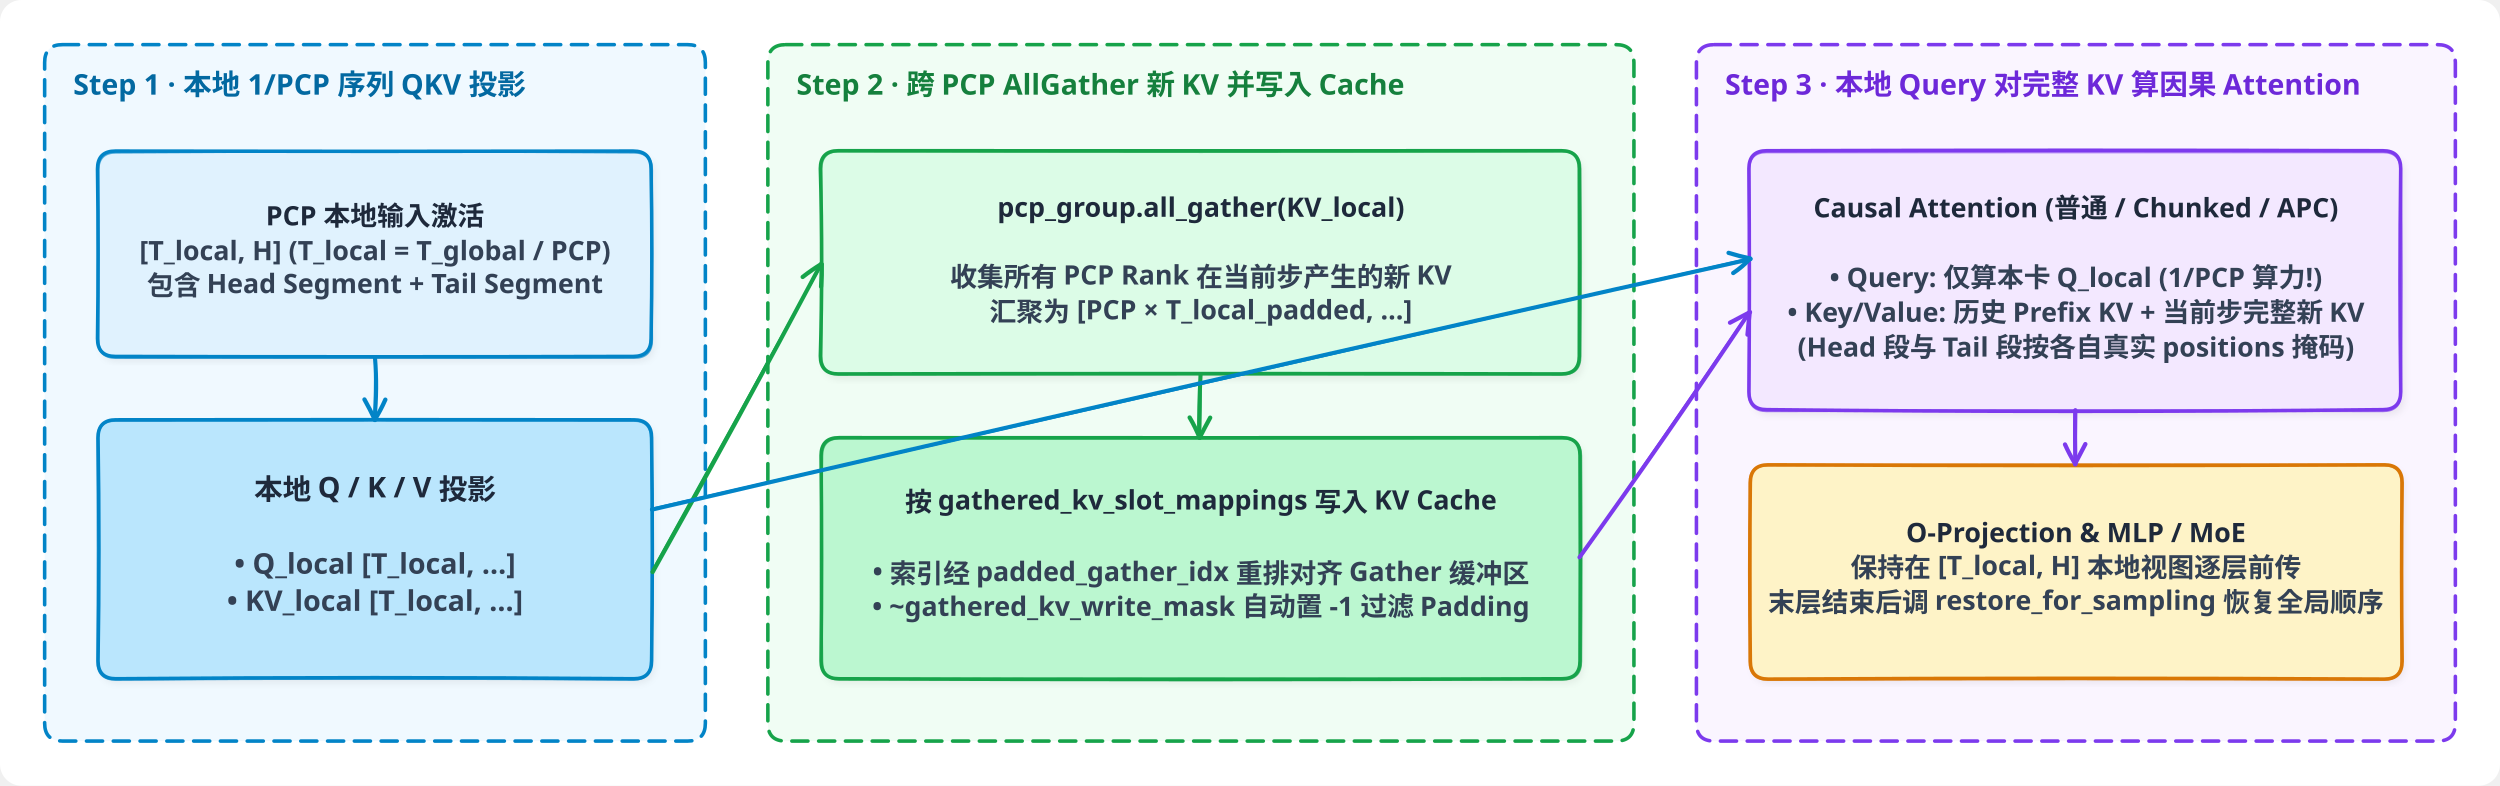
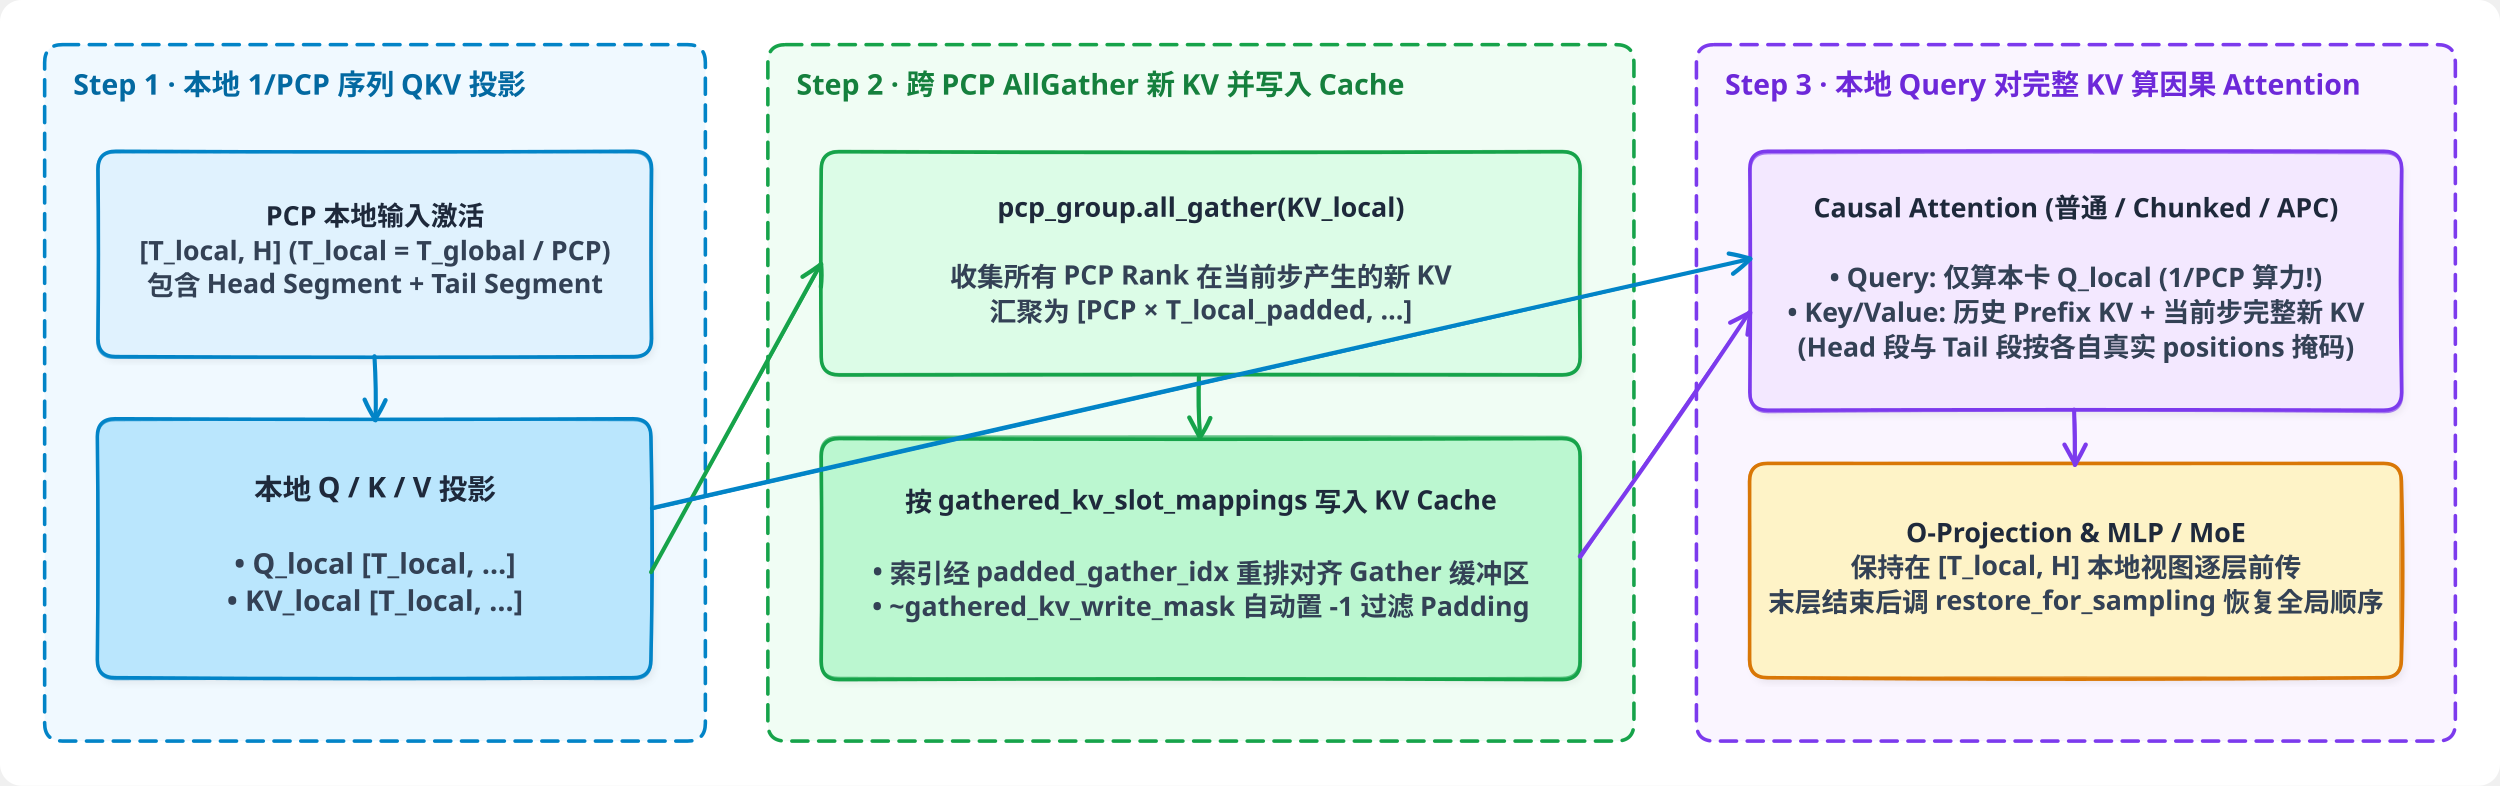
<svg xmlns="http://www.w3.org/2000/svg" viewBox="0 0 1400 440" width="1400" height="440" font-family="'Comic Sans MS', 'Segoe Print', 'Bradley Hand', 'Chalkboard SE', 'Microsoft YaHei', sans-serif">
  <defs>
    <filter id="paper-shadow" x="-2%" y="-2%" width="104%" height="106%">
      <feDropShadow dx="1.5" dy="2.5" stdDeviation="2" flood-color="#0f172a" flood-opacity="0.07" />
    </filter>
  </defs>
  <rect x="0" y="0" width="1400" height="440" fill="#ffffff" rx="12" />
  <path d="M 35.0 25 L 385.0 25 Q 395 25 395 35.0 L 395 405.0 Q 395 415 385.0 415 L 35.0 415 Q 25 415 25 405.0 L 25 35.0 Q 25 25 35.0 25 Z" fill="#f0f9ff" stroke="none" />
  <path d="M 35.0 25 L 385.0 25 Q 395 25 395 35.0 L 395 405.0 Q 395 415 385.0 415 L 35.0 415 Q 25 415 25 405.0 L 25 35.0 Q 25 25 35.0 25 Z" fill="none" stroke="#0284c7" stroke-width="2" stroke-linecap="round" stroke-linejoin="round" opacity="1" stroke-dasharray="9 6" />
  <path d="M 65.0 85 L 355.0 85 Q 365 85 365 95.0 L 365 190.0 Q 365 200 355.0 200 L 65.0 200 Q 55 200 55 190.0 L 55 95.0 Q 55 85 65.0 85 Z" fill="#e0f2fe" stroke="none" filter="url(#paper-shadow)" />
-   <path d="M 64.6 84.6 Q 210.0 84.9 354.6 84.6 Q 364.6 84.6 364.6 94.6 Q 365.5 142.5 364.6 189.6 Q 364.6 199.6 354.6 199.6 Q 210.0 200.0 64.6 199.6 Q 54.6 199.6 54.6 189.6 Q 55.3 142.5 54.6 94.6 Q 54.6 84.6 64.6 84.6" fill="none" stroke="#0284c7" stroke-width="2" stroke-linecap="round" stroke-linejoin="round" opacity="1" />
-   <path d="M 65.0 85.3 Q 210.0 84.2 355.0 85.3 Q 365.0 85.3 365.0 95.3 Q 364.6 142.5 365.0 190.3 Q 365.0 200.3 355.0 200.3 Q 210.0 200.1 65.0 200.3 Q 55.0 200.3 55.0 190.3 Q 54.8 142.5 55.0 95.3 Q 55.0 85.3 65.0 85.3" fill="none" stroke="#0284c7" stroke-width="1.5" stroke-linecap="round" stroke-linejoin="round" opacity="0.65" />
+   <path d="M 64.9 84.7 Q 210.0 85.5 354.9 84.7 Q 364.9 84.7 364.9 94.7 Q 364.3 142.5 364.9 189.7 Q 364.9 199.7 354.9 199.7 Q 210.0 200.4 64.9 199.7 Q 54.9 199.7 54.9 189.7 Q 55.3 142.5 54.9 94.7 Q 54.9 84.7 64.9 84.7" fill="none" stroke="#0284c7" stroke-width="2" stroke-linecap="round" stroke-linejoin="round" opacity="1" />
+   <path d="M 64.5 85.3 Q 210.0 84.4 354.5 85.3 Q 364.5 85.3 364.5 95.3 Q 364.4 142.5 364.5 190.3 Q 364.5 200.3 354.5 200.3 Q 210.0 200.4 64.5 200.3 Q 54.5 200.3 54.5 190.3 Q 55.7 142.5 54.5 95.3 Q 54.5 85.3 64.5 85.3" fill="none" stroke="#0284c7" stroke-width="1.5" stroke-linecap="round" stroke-linejoin="round" opacity="0.65" />
  <path d="M 65.0 235 L 355.0 235 Q 365 235 365 245.0 L 365 370.0 Q 365 380 355.0 380 L 65.0 380 Q 55 380 55 370.0 L 55 245.0 Q 55 235 65.0 235 Z" fill="#bae6fd" stroke="none" filter="url(#paper-shadow)" />
-   <path d="M 64.9 235.1 Q 210.0 234.9 354.9 235.1 Q 364.9 235.1 364.9 245.1 Q 365.7 307.5 364.9 370.1 Q 364.9 380.1 354.9 380.1 Q 210.0 378.9 64.9 380.1 Q 54.9 380.1 54.9 370.1 Q 55.9 307.5 54.9 245.1 Q 54.9 235.1 64.9 235.1" fill="none" stroke="#0284c7" stroke-width="2" stroke-linecap="round" stroke-linejoin="round" opacity="1" />
-   <path d="M 64.7 235.5 Q 210.0 235.3 354.7 235.5 Q 364.7 235.5 364.7 245.5 Q 365.8 307.5 364.7 370.5 Q 364.7 380.5 354.7 380.5 Q 210.0 379.4 64.7 380.5 Q 54.7 380.5 54.7 370.5 Q 55.0 307.5 54.7 245.5 Q 54.7 235.5 64.7 235.5" fill="none" stroke="#0284c7" stroke-width="1.5" stroke-linecap="round" stroke-linejoin="round" opacity="0.65" />
+   <path d="M 64.5 234.5 Q 210.0 235.2 354.5 234.5 Q 364.5 234.5 364.5 244.5 Q 366.0 307.5 364.5 369.5 Q 364.5 379.5 354.5 379.5 Q 210.0 380.6 64.5 379.5 Q 54.5 379.5 54.5 369.5 Q 55.3 307.5 54.5 244.5 Q 54.5 234.5 64.5 234.5" fill="none" stroke="#0284c7" stroke-width="2" stroke-linecap="round" stroke-linejoin="round" opacity="1" />
+   <path d="M 64.6 235.2 Q 210.0 234.4 354.6 235.2 Q 364.6 235.2 364.6 245.2 Q 365.1 307.5 364.6 370.2 Q 364.6 380.2 354.6 380.2 Q 210.0 379.7 64.6 380.2 Q 54.6 380.2 54.6 370.2 Q 54.4 307.5 54.6 245.2 Q 54.6 235.2 64.6 235.2" fill="none" stroke="#0284c7" stroke-width="1.5" stroke-linecap="round" stroke-linejoin="round" opacity="0.65" />
  <path d="M 440.0 25 L 905.0 25 Q 915 25 915 35.0 L 915 405.0 Q 915 415 905.0 415 L 440.0 415 Q 430 415 430 405.0 L 430 35.0 Q 430 25 440.0 25 Z" fill="#f0fdf4" stroke="none" />
  <path d="M 440.0 25 L 905.0 25 Q 915 25 915 35.0 L 915 405.0 Q 915 415 905.0 415 L 440.0 415 Q 430 415 430 405.0 L 430 35.0 Q 430 25 440.0 25 Z" fill="none" stroke="#16a34a" stroke-width="2" stroke-linecap="round" stroke-linejoin="round" opacity="1" stroke-dasharray="9 6" />
  <path d="M 470.0 85 L 875.0 85 Q 885 85 885 95.0 L 885 200.0 Q 885 210 875.0 210 L 470.0 210 Q 460 210 460 200.0 L 460 95.0 Q 460 85 470.0 85 Z" fill="#dcfce7" stroke="none" filter="url(#paper-shadow)" />
-   <path d="M 469.4 84.4 Q 672.5 84.5 874.4 84.4 Q 884.4 84.4 884.4 94.4 Q 884.6 147.5 884.4 199.4 Q 884.4 209.4 874.4 209.4 Q 672.5 209.0 469.4 209.4 Q 459.4 209.4 459.4 199.4 Q 460.9 147.5 459.4 94.4 Q 459.4 84.4 469.4 84.4" fill="none" stroke="#16a34a" stroke-width="2" stroke-linecap="round" stroke-linejoin="round" opacity="1" />
-   <path d="M 469.9 84.6 Q 672.5 85.3 874.9 84.6 Q 884.9 84.6 884.9 94.6 Q 885.5 147.5 884.9 199.6 Q 884.9 209.6 874.9 209.6 Q 672.5 209.5 469.9 209.6 Q 459.9 209.6 459.9 199.6 Q 459.8 147.5 459.9 94.6 Q 459.9 84.6 469.9 84.6" fill="none" stroke="#16a34a" stroke-width="1.5" stroke-linecap="round" stroke-linejoin="round" opacity="0.65" />
+   <path d="M 469.9 85.0 Q 672.5 85.8 874.9 85.0 Q 884.9 85.0 884.9 95.0 Q 884.2 147.5 884.9 200.0 Q 884.9 210.0 874.9 210.0 Q 672.5 209.7 469.9 210.0 Q 459.9 210.0 459.9 200.0 Q 459.3 147.5 459.9 95.0 Q 459.9 85.0 469.9 85.0" fill="none" stroke="#16a34a" stroke-width="2" stroke-linecap="round" stroke-linejoin="round" opacity="1" />
+   <path d="M 469.8 84.6 Q 672.5 85.4 874.8 84.6 Q 884.8 84.6 884.8 94.6 Q 885.2 147.5 884.8 199.6 Q 884.8 209.6 874.8 209.6 Q 672.5 209.1 469.8 209.6 Q 459.8 209.6 459.8 199.6 Q 460.0 147.5 459.8 94.6 Q 459.8 84.6 469.8 84.6" fill="none" stroke="#16a34a" stroke-width="1.5" stroke-linecap="round" stroke-linejoin="round" opacity="0.65" />
  <path d="M 470.0 245 L 875.0 245 Q 885 245 885 255.0 L 885 370.0 Q 885 380 875.0 380 L 470.0 380 Q 460 380 460 370.0 L 460 255.0 Q 460 245 470.0 245 Z" fill="#bbf7d0" stroke="none" filter="url(#paper-shadow)" />
-   <path d="M 469.8 245.1 Q 672.5 245.2 874.8 245.1 Q 884.8 245.1 884.8 255.1 Q 885.1 312.5 884.8 370.1 Q 884.8 380.1 874.8 380.1 Q 672.5 381.0 469.8 380.1 Q 459.8 380.1 459.8 370.1 Q 460.4 312.5 459.8 255.1 Q 459.8 245.1 469.8 245.1" fill="none" stroke="#16a34a" stroke-width="2" stroke-linecap="round" stroke-linejoin="round" opacity="1" />
-   <path d="M 470.3 245.4 Q 672.5 245.7 875.3 245.4 Q 885.3 245.4 885.3 255.4 Q 885.8 312.5 885.3 370.4 Q 885.3 380.4 875.3 380.4 Q 672.5 379.5 470.3 380.4 Q 460.3 380.4 460.3 370.4 Q 459.4 312.5 460.3 255.4 Q 460.3 245.4 470.3 245.4" fill="none" stroke="#16a34a" stroke-width="1.5" stroke-linecap="round" stroke-linejoin="round" opacity="0.65" />
+   <path d="M 469.9 245.6 Q 672.5 246.4 874.9 245.6 Q 884.9 245.6 884.9 255.6 Q 885.1 312.5 884.9 370.6 Q 884.9 380.6 874.9 380.6 Q 672.5 379.7 469.9 380.6 Q 459.9 380.6 459.9 370.6 Q 460.4 312.5 459.9 255.6 Q 459.9 245.6 469.9 245.6" fill="none" stroke="#16a34a" stroke-width="2" stroke-linecap="round" stroke-linejoin="round" opacity="1" />
+   <path d="M 469.6 244.7 Q 672.5 244.3 874.6 244.7 Q 884.6 244.7 884.6 254.7 Q 885.0 312.5 884.6 369.7 Q 884.6 379.7 874.6 379.7 Q 672.5 380.7 469.6 379.7 Q 459.6 379.7 459.6 369.7 Q 460.6 312.5 459.6 254.7 Q 459.6 244.7 469.6 244.7" fill="none" stroke="#16a34a" stroke-width="1.5" stroke-linecap="round" stroke-linejoin="round" opacity="0.65" />
  <path d="M 960.0 25 L 1365.0 25 Q 1375 25 1375 35.0 L 1375 405.0 Q 1375 415 1365.0 415 L 960.0 415 Q 950 415 950 405.0 L 950 35.0 Q 950 25 960.0 25 Z" fill="#faf5ff" stroke="none" />
  <path d="M 960.0 25 L 1365.0 25 Q 1375 25 1375 35.0 L 1375 405.0 Q 1375 415 1365.0 415 L 960.0 415 Q 950 415 950 405.0 L 950 35.0 Q 950 25 960.0 25 Z" fill="none" stroke="#7c3aed" stroke-width="2" stroke-linecap="round" stroke-linejoin="round" opacity="1" stroke-dasharray="9 6" />
  <path d="M 990.0 85 L 1335.0 85 Q 1345 85 1345 95.0 L 1345 220.0 Q 1345 230 1335.0 230 L 990.0 230 Q 980 230 980 220.0 L 980 95.0 Q 980 85 990.0 85 Z" fill="#f3e8ff" stroke="none" filter="url(#paper-shadow)" />
-   <path d="M 989.4 84.4 Q 1162.5 83.9 1334.4 84.4 Q 1344.4 84.4 1344.4 94.4 Q 1343.6 157.5 1344.4 219.4 Q 1344.4 229.4 1334.4 229.4 Q 1162.5 231.3 989.4 229.4 Q 979.4 229.4 979.4 219.4 Q 979.9 157.5 979.4 94.4 Q 979.4 84.4 989.4 84.4" fill="none" stroke="#7c3aed" stroke-width="2" stroke-linecap="round" stroke-linejoin="round" opacity="1" />
-   <path d="M 989.4 85.1 Q 1162.5 85.1 1334.4 85.1 Q 1344.4 85.1 1344.4 95.1 Q 1345.3 157.5 1344.4 220.1 Q 1344.4 230.1 1334.4 230.1 Q 1162.5 229.6 989.4 230.1 Q 979.4 230.1 979.4 220.1 Q 980.1 157.5 979.4 95.1 Q 979.4 85.1 989.4 85.1" fill="none" stroke="#7c3aed" stroke-width="1.5" stroke-linecap="round" stroke-linejoin="round" opacity="0.65" />
+   <path d="M 989.9 84.7 Q 1162.5 84.3 1334.9 84.7 Q 1344.9 84.7 1344.9 94.7 Q 1343.6 157.5 1344.9 219.7 Q 1344.9 229.7 1334.9 229.7 Q 1162.5 229.2 989.9 229.7 Q 979.9 229.7 979.9 219.7 Q 980.6 157.5 979.9 94.7 Q 979.9 84.7 989.9 84.7" fill="none" stroke="#7c3aed" stroke-width="2" stroke-linecap="round" stroke-linejoin="round" opacity="1" />
+   <path d="M 990.2 85.7 Q 1162.5 85.0 1335.2 85.7 Q 1345.2 85.7 1345.2 95.7 Q 1345.5 157.5 1345.2 220.7 Q 1345.2 230.7 1335.2 230.7 Q 1162.5 229.0 990.2 230.7 Q 980.2 230.7 980.2 220.7 Q 979.3 157.5 980.2 95.7 Q 980.2 85.7 990.2 85.7" fill="none" stroke="#7c3aed" stroke-width="1.5" stroke-linecap="round" stroke-linejoin="round" opacity="0.65" />
  <path d="M 990.0 260 L 1335.0 260 Q 1345 260 1345 270.0 L 1345 370.0 Q 1345 380 1335.0 380 L 990.0 380 Q 980 380 980 370.0 L 980 270.0 Q 980 260 990.0 260 Z" fill="#fef3c7" stroke="none" filter="url(#paper-shadow)" />
-   <path d="M 990.2 260.3 Q 1162.5 261.1 1335.2 260.3 Q 1345.2 260.3 1345.2 270.3 Q 1344.6 320.0 1345.2 370.3 Q 1345.2 380.3 1335.2 380.3 Q 1162.5 379.4 990.2 380.3 Q 980.2 380.3 980.2 370.3 Q 979.5 320.0 980.2 270.3 Q 980.2 260.3 990.2 260.3" fill="none" stroke="#d97706" stroke-width="2" stroke-linecap="round" stroke-linejoin="round" opacity="1" />
-   <path d="M 989.9 260.5 Q 1162.5 259.7 1334.9 260.5 Q 1344.9 260.5 1344.9 270.5 Q 1344.6 320.0 1344.9 370.5 Q 1344.9 380.5 1334.9 380.5 Q 1162.5 380.0 989.9 380.5 Q 979.9 380.5 979.9 370.5 Q 980.4 320.0 979.9 270.5 Q 979.9 260.5 989.9 260.5" fill="none" stroke="#d97706" stroke-width="1.5" stroke-linecap="round" stroke-linejoin="round" opacity="0.65" />
-   <path d="M 210.0 200.4 Q 211.4 217.4 209.7 234.9" fill="none" stroke="#0284c7" stroke-width="2.3" stroke-linecap="round" />
-   <path d="M 210.2 200.1 Q 210.1 217.0 209.9 235.1" fill="none" stroke="#0284c7" stroke-width="1.4" stroke-linecap="round" />
-   <path d="M 209.9 235.0 Q 213.2 229.7 215.8 223.8" fill="none" stroke="#0284c7" stroke-width="2.4" stroke-linecap="round" />
-   <path d="M 210.0 235.2 Q 207.2 229.2 204.1 223.7" fill="none" stroke="#0284c7" stroke-width="2.4" stroke-linecap="round" />
-   <path d="M 672.3 210.0 Q 671.4 227.8 671.5 244.7" fill="none" stroke="#16a34a" stroke-width="2.3" stroke-linecap="round" />
-   <path d="M 672.2 209.8 Q 672.5 228.1 671.9 245.4" fill="none" stroke="#16a34a" stroke-width="1.4" stroke-linecap="round" />
-   <path d="M 671.8 245.1 Q 674.4 239.9 677.7 233.9" fill="none" stroke="#16a34a" stroke-width="2.4" stroke-linecap="round" />
-   <path d="M 671.8 245.2 Q 669.4 239.2 666.2 233.8" fill="none" stroke="#16a34a" stroke-width="2.4" stroke-linecap="round" />
-   <path d="M 1162.2 229.7 Q 1161.9 244.5 1162.2 260.1" fill="none" stroke="#7c3aed" stroke-width="2.3" stroke-linecap="round" />
-   <path d="M 1161.8 229.8 Q 1161.3 245.4 1162.1 260.2" fill="none" stroke="#7c3aed" stroke-width="1.4" stroke-linecap="round" />
-   <path d="M 1162.0 259.8 Q 1164.7 254.5 1167.8 248.7" fill="none" stroke="#7c3aed" stroke-width="2.4" stroke-linecap="round" />
-   <path d="M 1162.2 259.9 Q 1158.7 254.1 1156.4 248.9" fill="none" stroke="#7c3aed" stroke-width="2.4" stroke-linecap="round" />
-   <path d="M 365.5 320.4 Q 413.7 234.6 459.8 147.8" fill="none" stroke="#16a34a" stroke-width="2.3" stroke-linecap="round" />
-   <path d="M 365.0 320.2 Q 413.2 233.3 459.8 148.3" fill="none" stroke="#16a34a" stroke-width="1.4" stroke-linecap="round" />
-   <path d="M 459.9 147.9 Q 454.6 151.1 449.5 155.1" fill="none" stroke="#16a34a" stroke-width="2.4" stroke-linecap="round" />
-   <path d="M 460.2 148.0 Q 460.3 153.8 459.8 160.5" fill="none" stroke="#16a34a" stroke-width="2.4" stroke-linecap="round" />
-   <path d="M 365.1 285.4 Q 671.4 214.0 980.3 145.1" fill="none" stroke="#0284c7" stroke-width="2.3" stroke-linecap="round" />
-   <path d="M 364.8 285.0 Q 671.9 215.2 979.9 144.8" fill="none" stroke="#0284c7" stroke-width="1.4" stroke-linecap="round" />
-   <path d="M 980.2 144.8 Q 973.8 143.4 968.0 141.6" fill="none" stroke="#0284c7" stroke-width="2.4" stroke-linecap="round" />
-   <path d="M 980.0 144.9 Q 975.6 149.6 970.6 152.9" fill="none" stroke="#0284c7" stroke-width="2.4" stroke-linecap="round" />
-   <path d="M 884.5 312.1 Q 933.9 243.5 979.6 175.0" fill="none" stroke="#7c3aed" stroke-width="2.3" stroke-linecap="round" />
-   <path d="M 884.9 312.0 Q 932.6 243.9 979.7 174.6" fill="none" stroke="#7c3aed" stroke-width="1.4" stroke-linecap="round" />
-   <path d="M 980.0 174.8 Q 974.6 177.6 968.8 180.7" fill="none" stroke="#7c3aed" stroke-width="2.4" stroke-linecap="round" />
-   <path d="M 979.8 174.8 Q 979.2 180.7 978.6 187.4" fill="none" stroke="#7c3aed" stroke-width="2.4" stroke-linecap="round" />
+   <path d="M 989.8 259.5 Q 1162.5 259.6 1334.8 259.5 Q 1344.8 259.5 1344.8 269.5 Q 1346.3 320.0 1344.8 369.5 Q 1344.8 379.5 1334.8 379.5 Q 1162.5 381.2 989.8 379.5 Q 979.8 379.5 979.8 369.5 Q 979.7 320.0 979.8 269.5 Q 979.8 259.5 989.8 259.5" fill="none" stroke="#d97706" stroke-width="2" stroke-linecap="round" stroke-linejoin="round" opacity="1" />
+   <path d="M 989.5 259.6 Q 1162.5 259.1 1334.5 259.6 Q 1344.5 259.6 1344.5 269.6 Q 1344.0 320.0 1344.5 369.6 Q 1344.5 379.6 1334.5 379.6 Q 1162.5 379.2 989.5 379.6 Q 979.5 379.6 979.5 369.6 Q 980.6 320.0 979.5 269.6 Q 979.5 259.6 989.5 259.6" fill="none" stroke="#d97706" stroke-width="1.5" stroke-linecap="round" stroke-linejoin="round" opacity="0.65" />
+   <path d="M 209.7 199.5 Q 210.8 218.3 210.3 235.4" fill="none" stroke="#0284c7" stroke-width="2.3" stroke-linecap="round" />
+   <path d="M 209.8 199.7 Q 210.4 217.2 210.2 234.8" fill="none" stroke="#0284c7" stroke-width="1.4" stroke-linecap="round" />
+   <path d="M 209.9 235.1 Q 213.4 229.6 215.9 224.1" fill="none" stroke="#0284c7" stroke-width="2.4" stroke-linecap="round" />
+   <path d="M 210.2 235.1 Q 206.7 229.6 204.2 223.8" fill="none" stroke="#0284c7" stroke-width="2.4" stroke-linecap="round" />
+   <path d="M 671.4 210.6 Q 670.7 226.9 672.1 244.8" fill="none" stroke="#16a34a" stroke-width="2.3" stroke-linecap="round" />
+   <path d="M 671.7 209.9 Q 671.3 228.1 672.2 245.3" fill="none" stroke="#16a34a" stroke-width="1.4" stroke-linecap="round" />
+   <path d="M 671.8 245.2 Q 675.3 240.0 677.8 234.1" fill="none" stroke="#16a34a" stroke-width="2.4" stroke-linecap="round" />
+   <path d="M 671.9 244.9 Q 669.1 239.8 666.0 233.8" fill="none" stroke="#16a34a" stroke-width="2.4" stroke-linecap="round" />
+   <path d="M 1161.5 229.4 Q 1162.0 245.9 1161.9 260.4" fill="none" stroke="#7c3aed" stroke-width="2.3" stroke-linecap="round" />
+   <path d="M 1161.7 229.9 Q 1162.7 245.6 1162.1 260.3" fill="none" stroke="#7c3aed" stroke-width="1.4" stroke-linecap="round" />
+   <path d="M 1162.1 260.1 Q 1165.4 254.3 1168.0 249.0" fill="none" stroke="#7c3aed" stroke-width="2.4" stroke-linecap="round" />
+   <path d="M 1162.1 259.9 Q 1159.2 254.5 1156.1 249.0" fill="none" stroke="#7c3aed" stroke-width="2.4" stroke-linecap="round" />
+   <path d="M 364.6 320.4 Q 411.3 235.5 459.4 148.1" fill="none" stroke="#16a34a" stroke-width="2.3" stroke-linecap="round" />
+   <path d="M 364.7 319.9 Q 412.4 234.4 459.8 148.3" fill="none" stroke="#16a34a" stroke-width="1.4" stroke-linecap="round" />
+   <path d="M 459.8 148.0 Q 454.2 152.0 449.4 155.0" fill="none" stroke="#16a34a" stroke-width="2.4" stroke-linecap="round" />
+   <path d="M 459.8 147.8 Q 460.4 154.2 459.7 160.7" fill="none" stroke="#16a34a" stroke-width="2.4" stroke-linecap="round" />
+   <path d="M 365.1 284.5 Q 673.7 213.8 980.1 145.0" fill="none" stroke="#0284c7" stroke-width="2.3" stroke-linecap="round" />
+   <path d="M 364.8 285.2 Q 673.1 214.9 980.2 145.0" fill="none" stroke="#0284c7" stroke-width="1.4" stroke-linecap="round" />
+   <path d="M 980.1 144.8 Q 973.5 142.9 968.1 142.0" fill="none" stroke="#0284c7" stroke-width="2.4" stroke-linecap="round" />
+   <path d="M 980.1 145.0 Q 975.8 149.4 970.5 153.3" fill="none" stroke="#0284c7" stroke-width="2.4" stroke-linecap="round" />
+   <path d="M 884.7 311.6 Q 933.4 244.7 979.6 174.9" fill="none" stroke="#7c3aed" stroke-width="2.3" stroke-linecap="round" />
+   <path d="M 885.3 312.2 Q 931.9 243.7 979.7 175.2" fill="none" stroke="#7c3aed" stroke-width="1.4" stroke-linecap="round" />
+   <path d="M 980.0 175.0 Q 974.8 177.8 968.9 180.7" fill="none" stroke="#7c3aed" stroke-width="2.4" stroke-linecap="round" />
+   <path d="M 980.1 175.0 Q 979.3 181.7 978.6 187.4" fill="none" stroke="#7c3aed" stroke-width="2.4" stroke-linecap="round" />
  <text x="41.0" y="53.0" font-size="16" font-weight="700" fill="#0369a1" text-anchor="start">Step 1 · 本地 1/PCP 序列 QKV 投影</text>
  <text x="210.0" y="126.2" font-size="15" font-weight="700" fill="#1e293b" text-anchor="middle">PCP 本地输入激活</text>
  <text x="210.0" y="145.7" font-size="15" font-weight="600" fill="#334155" text-anchor="middle">[T_local, H] (T_local = T_global / PCP)</text>
  <text x="210.0" y="165.2" font-size="15" font-weight="600" fill="#334155" text-anchor="middle">包含 Head Segment + Tail Segment</text>
  <text x="210.0" y="279.7" font-size="16" font-weight="700" fill="#1e293b" text-anchor="middle">本地 Q / K / V 投影</text>
  <text x="210.0" y="300.5" font-size="16" font-weight="600" fill="#334155" text-anchor="middle" />
  <text x="210.0" y="321.3" font-size="16" font-weight="600" fill="#334155" text-anchor="middle">• Q_local [T_local, ...]</text>
  <text x="210.0" y="342.1" font-size="16" font-weight="600" fill="#334155" text-anchor="middle">• KV_local [T_local, ...]</text>
  <text x="446.0" y="53.0" font-size="16" font-weight="700" fill="#15803d" text-anchor="start">Step 2 · 跨 PCP AllGather 新 KV 并写入 Cache</text>
  <text x="672.5" y="121.4" font-size="15" font-weight="700" fill="#1e293b" text-anchor="middle">pcp_group.all_gather(KV_local)</text>
  <text x="672.5" y="140.9" font-size="15" font-weight="600" fill="#334155" text-anchor="middle" />
  <text x="672.5" y="160.4" font-size="15" font-weight="600" fill="#334155" text-anchor="middle">收集所有 PCP Rank 在当前步产生的新 KV</text>
  <text x="672.5" y="179.9" font-size="15" font-weight="600" fill="#334155" text-anchor="middle">汇聚为 [PCP × T_local_padded, ...]</text>
  <text x="672.5" y="286.4" font-size="15" font-weight="700" fill="#1e293b" text-anchor="middle">按 gathered_kv_slot_mappings 写入 KV Cache</text>
  <text x="672.5" y="305.9" font-size="15" font-weight="600" fill="#334155" text-anchor="middle" />
  <text x="672.5" y="325.4" font-size="15" font-weight="600" fill="#334155" text-anchor="middle">• 索引经 padded_gather_idx 重排对齐 Gather 缓冲区</text>
  <text x="672.5" y="344.9" font-size="15" font-weight="600" fill="#334155" text-anchor="middle">• ~gathered_kv_write_mask 自动置 -1 过滤 Padding</text>
  <text x="966.0" y="53.0" font-size="16" font-weight="700" fill="#6d28d9" text-anchor="start">Step 3 · 本地 Query 对完整 KV 算因果 Attention</text>
  <text x="1162.5" y="121.7" font-size="15" font-weight="700" fill="#1e293b" text-anchor="middle">Causal Attention (普通 / Chunked / APC)</text>
  <text x="1162.5" y="141.2" font-size="15" font-weight="600" fill="#334155" text-anchor="middle" />
  <text x="1162.5" y="160.7" font-size="15" font-weight="600" fill="#334155" text-anchor="middle">• Query: 仅算本卡 Q_local (1/PCP 算力!)</text>
  <text x="1162.5" y="180.2" font-size="15" font-weight="600" fill="#334155" text-anchor="middle">• Key/Value: 历史 Prefix KV + 当前步完整新 KV</text>
  <text x="1162.5" y="199.7" font-size="15" font-weight="600" fill="#334155" text-anchor="middle">  (Head 段与 Tail 段按各自真实 positions 掩码)</text>
  <text x="1162.5" y="303.6" font-size="15" font-weight="700" fill="#1e293b" text-anchor="middle">O-Projection &amp; MLP / MoE</text>
  <text x="1162.5" y="323.1" font-size="15" font-weight="600" fill="#334155" text-anchor="middle">保持在 [T_local, H] 本地视图逐层前传</text>
  <text x="1162.5" y="342.6" font-size="15" font-weight="600" fill="#334155" text-anchor="middle">末层结束后调 restore_for_sampling 恢复全局顺序</text>
</svg>
